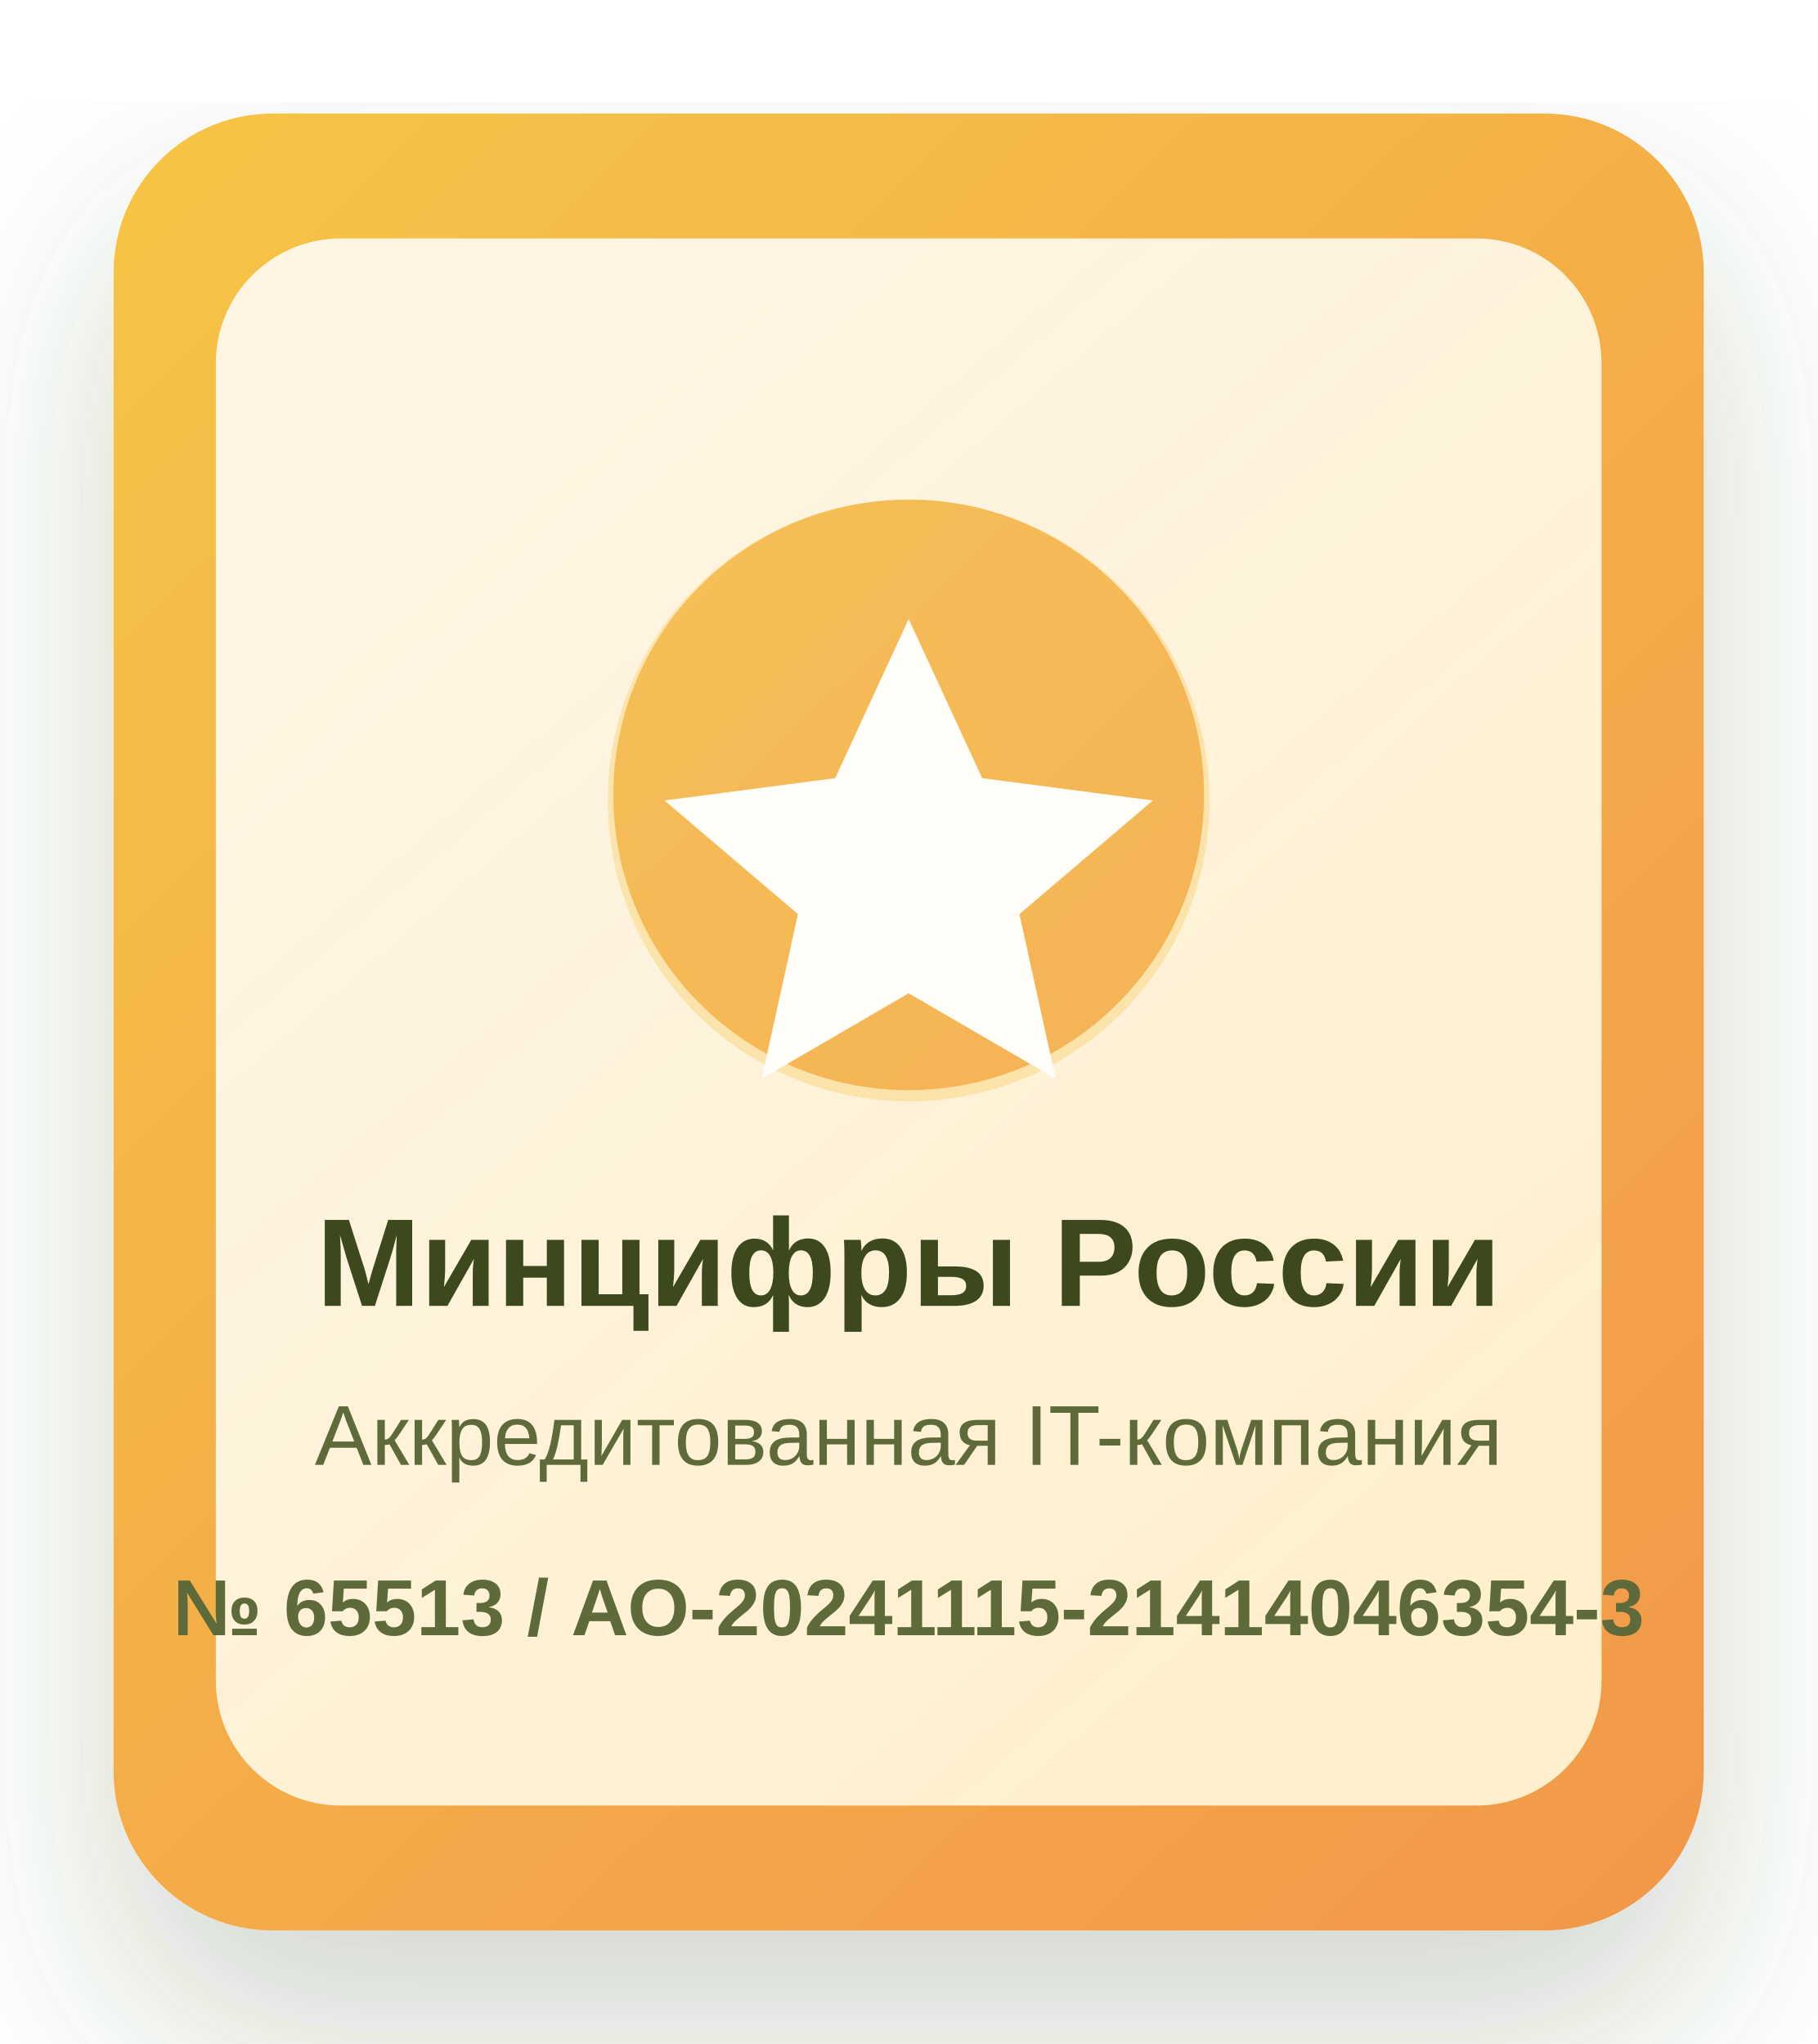
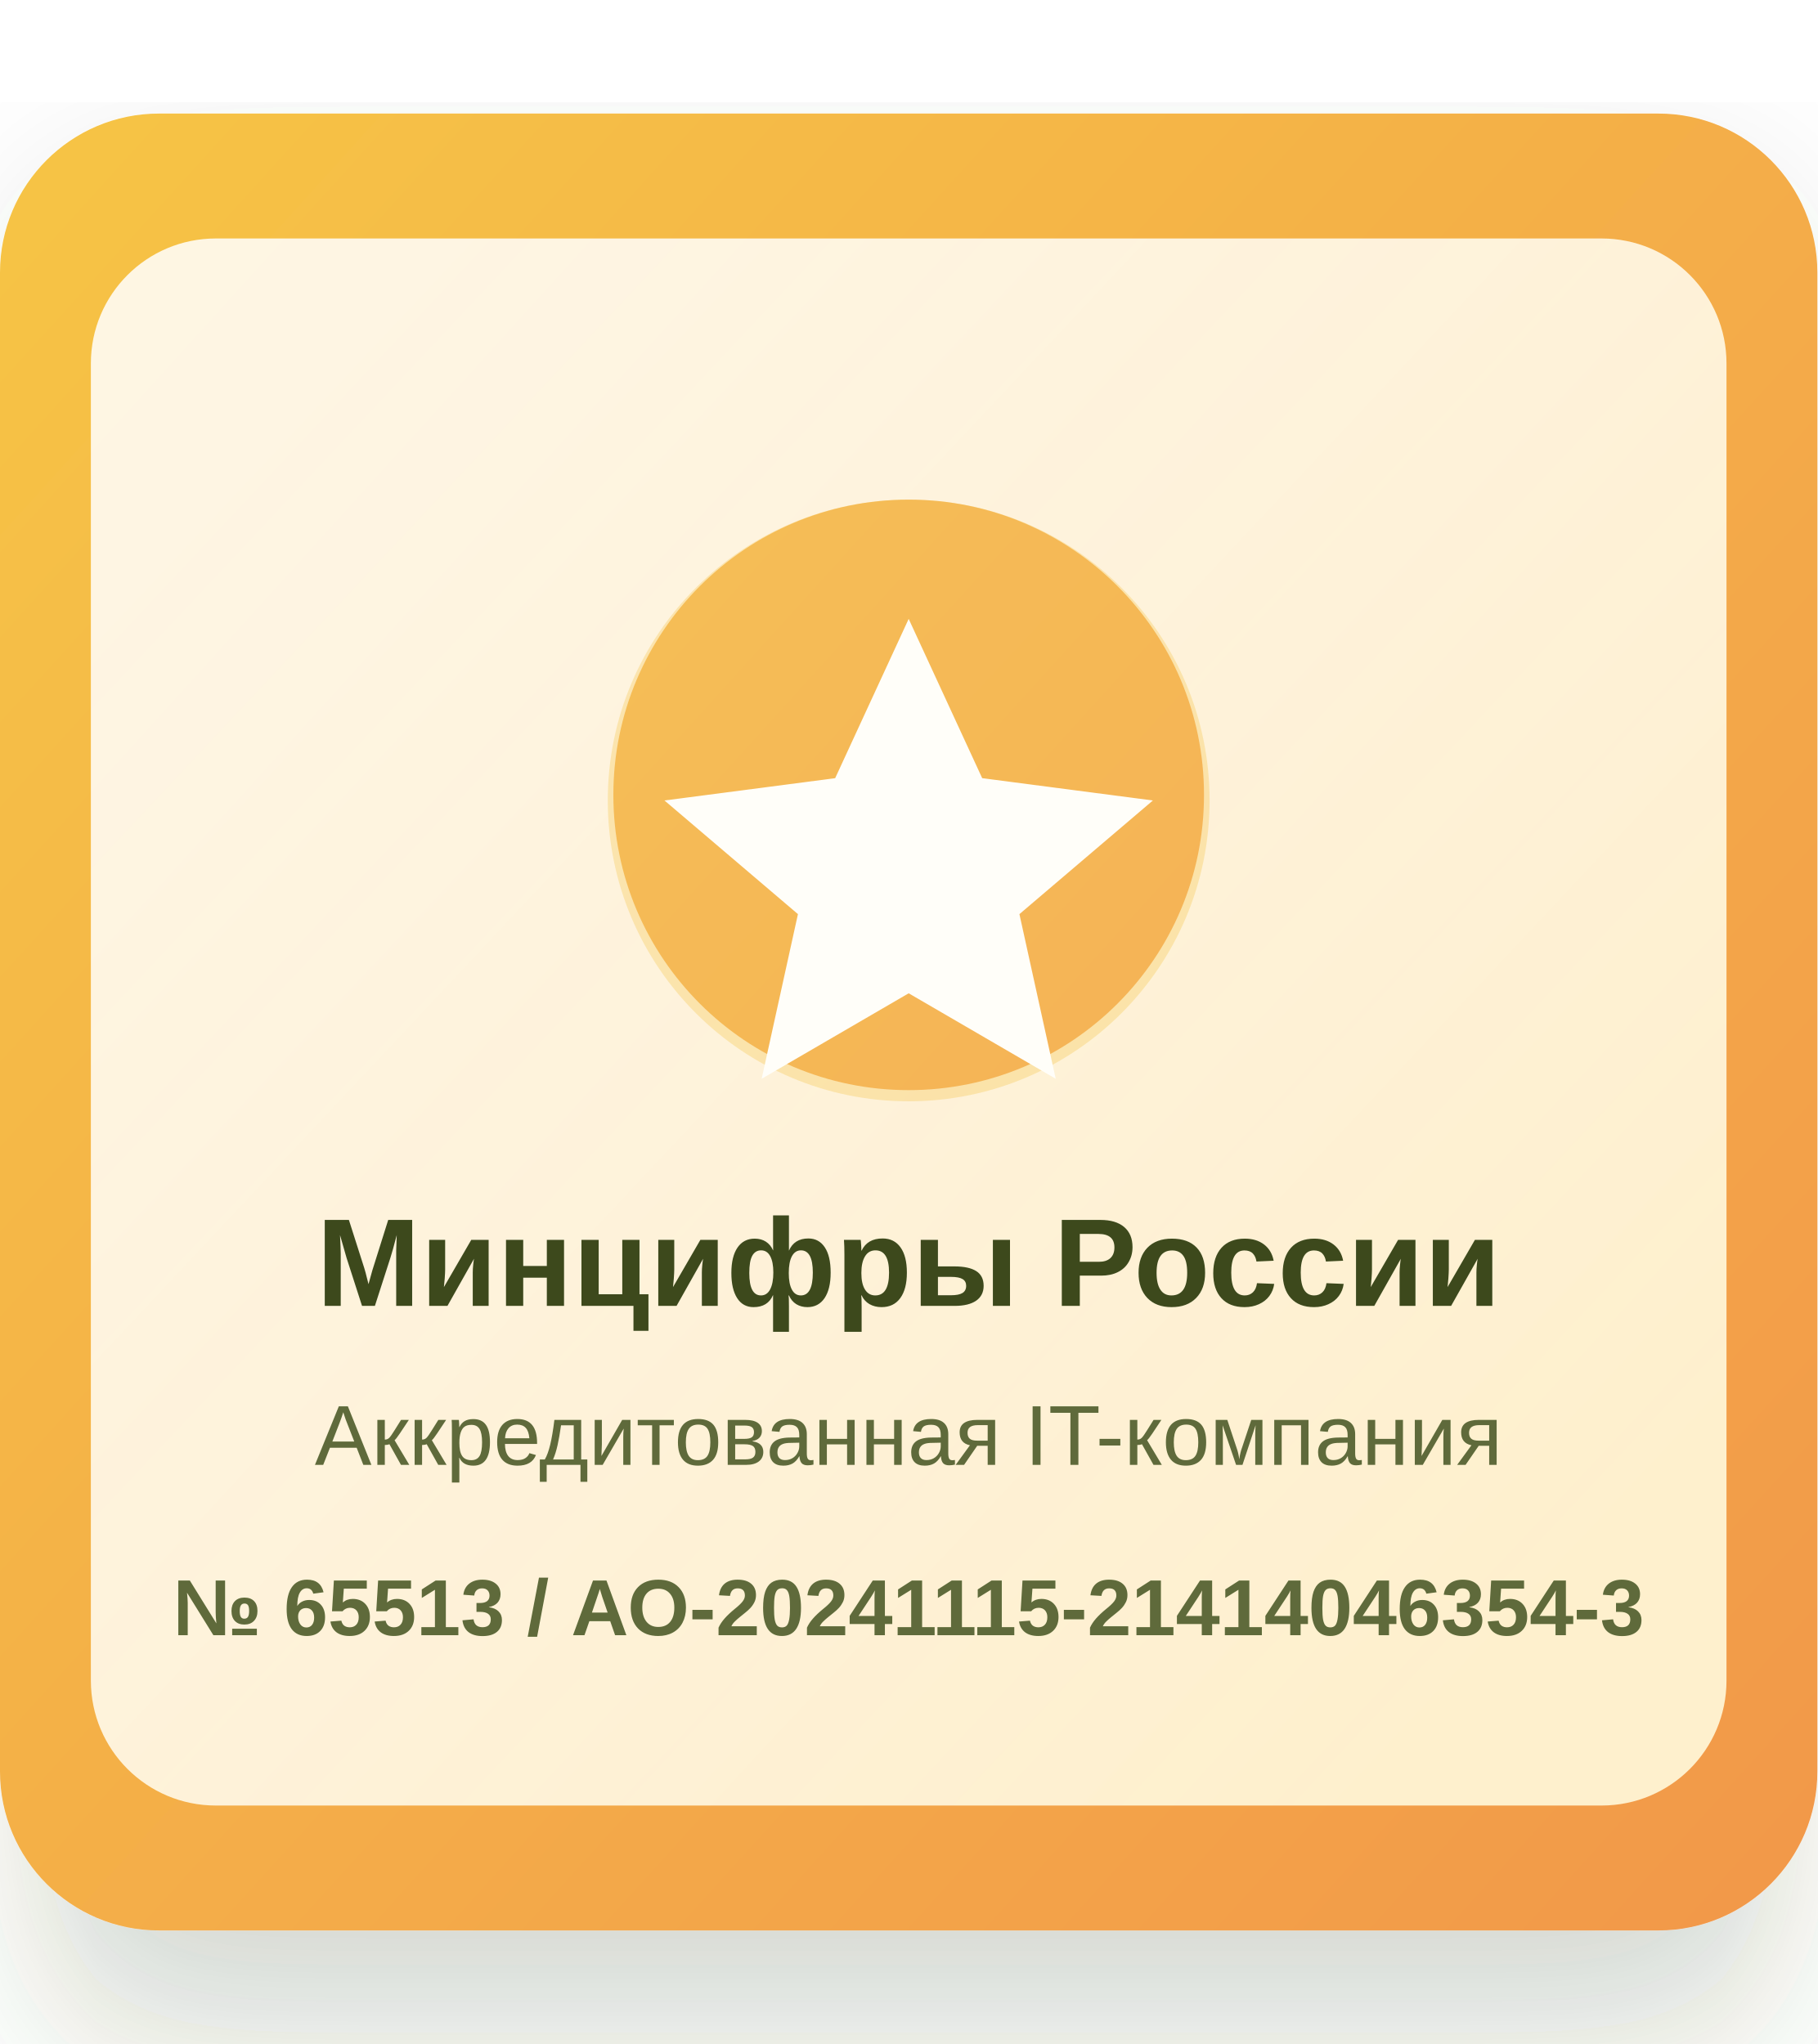
<svg xmlns="http://www.w3.org/2000/svg" width="320" height="360" viewBox="0 0 320 360" fill="none">
  <defs>
-     <linearGradient id="badgeGradient" x1="20" y1="30" x2="300" y2="320" gradientUnits="userSpaceOnUse">
+     <linearGradient id="badgeGradient" x1="0" y1="30" x2="320" y2="320" gradientUnits="userSpaceOnUse">
      <stop stop-color="#F6C445" />
      <stop offset="1" stop-color="#F2994A" />
    </linearGradient>
-     <linearGradient id="badgeInner" x1="70" y1="70" x2="250" y2="280" gradientUnits="userSpaceOnUse">
+     <linearGradient id="badgeInner" x1="48" y1="70" x2="272" y2="280" gradientUnits="userSpaceOnUse">
      <stop stop-color="#FFFFFF" stop-opacity="0.85" />
      <stop offset="1" stop-color="#FFF4D4" stop-opacity="0.95" />
    </linearGradient>
-     <filter id="shadow" x="-20" y="-20" width="360" height="400" filterUnits="userSpaceOnUse" color-interpolation-filters="sRGB">
+     <filter id="shadow" x="-40" y="-20" width="400" height="400" filterUnits="userSpaceOnUse" color-interpolation-filters="sRGB">
      <feDropShadow dx="0" dy="18" stdDeviation="18" flood-color="rgba(60,74,31,0.22)" />
    </filter>
  </defs>
  <g filter="url(#shadow)">
-     <rect x="20" y="20" width="280" height="320" rx="28" fill="url(#badgeGradient)" />
-     <rect x="38" y="42" width="244" height="276" rx="22" fill="url(#badgeInner)" />
+     <rect x="0" y="20" width="320" height="320" rx="28" fill="url(#badgeGradient)" />
+     <rect x="16" y="42" width="288" height="276" rx="22" fill="url(#badgeInner)" />
    <path d="M160 88C189.271 88 212.984 111.713 212.984 140.984C212.984 170.255 189.271 193.968 160 193.968C130.729 193.968 107.016 170.255 107.016 140.984C107.016 111.713 130.729 88 160 88Z" fill="#F6C445" opacity="0.32" />
    <circle cx="160" cy="140" r="52" fill="url(#badgeGradient)" opacity="0.85" />
    <path d="M160 109L172.944 137.056L203 140.984L179.5 161L185.888 190L160 174.944L134.112 190L140.5 161L117 140.984L147.056 137.056L160 109Z" fill="#fffef9" />
    <text x="50%" y="230" text-anchor="middle" font-family="'Manrope', 'Arial', sans-serif" font-weight="700" font-size="22" fill="#3C4A1F">
            Минцифры России
        </text>
    <text x="50%" y="258" text-anchor="middle" font-family="'Manrope', 'Arial', sans-serif" font-weight="500" font-size="15" fill="#5E6B3A">
            Аккредитованная IT-компания
        </text>
    <text x="50%" y="288" text-anchor="middle" font-family="'Manrope', 'Arial', sans-serif" font-weight="600" font-size="14" fill="#5E6B3A">
            № 65513 / АО-20241115-21414046354-3
        </text>
  </g>
</svg>
